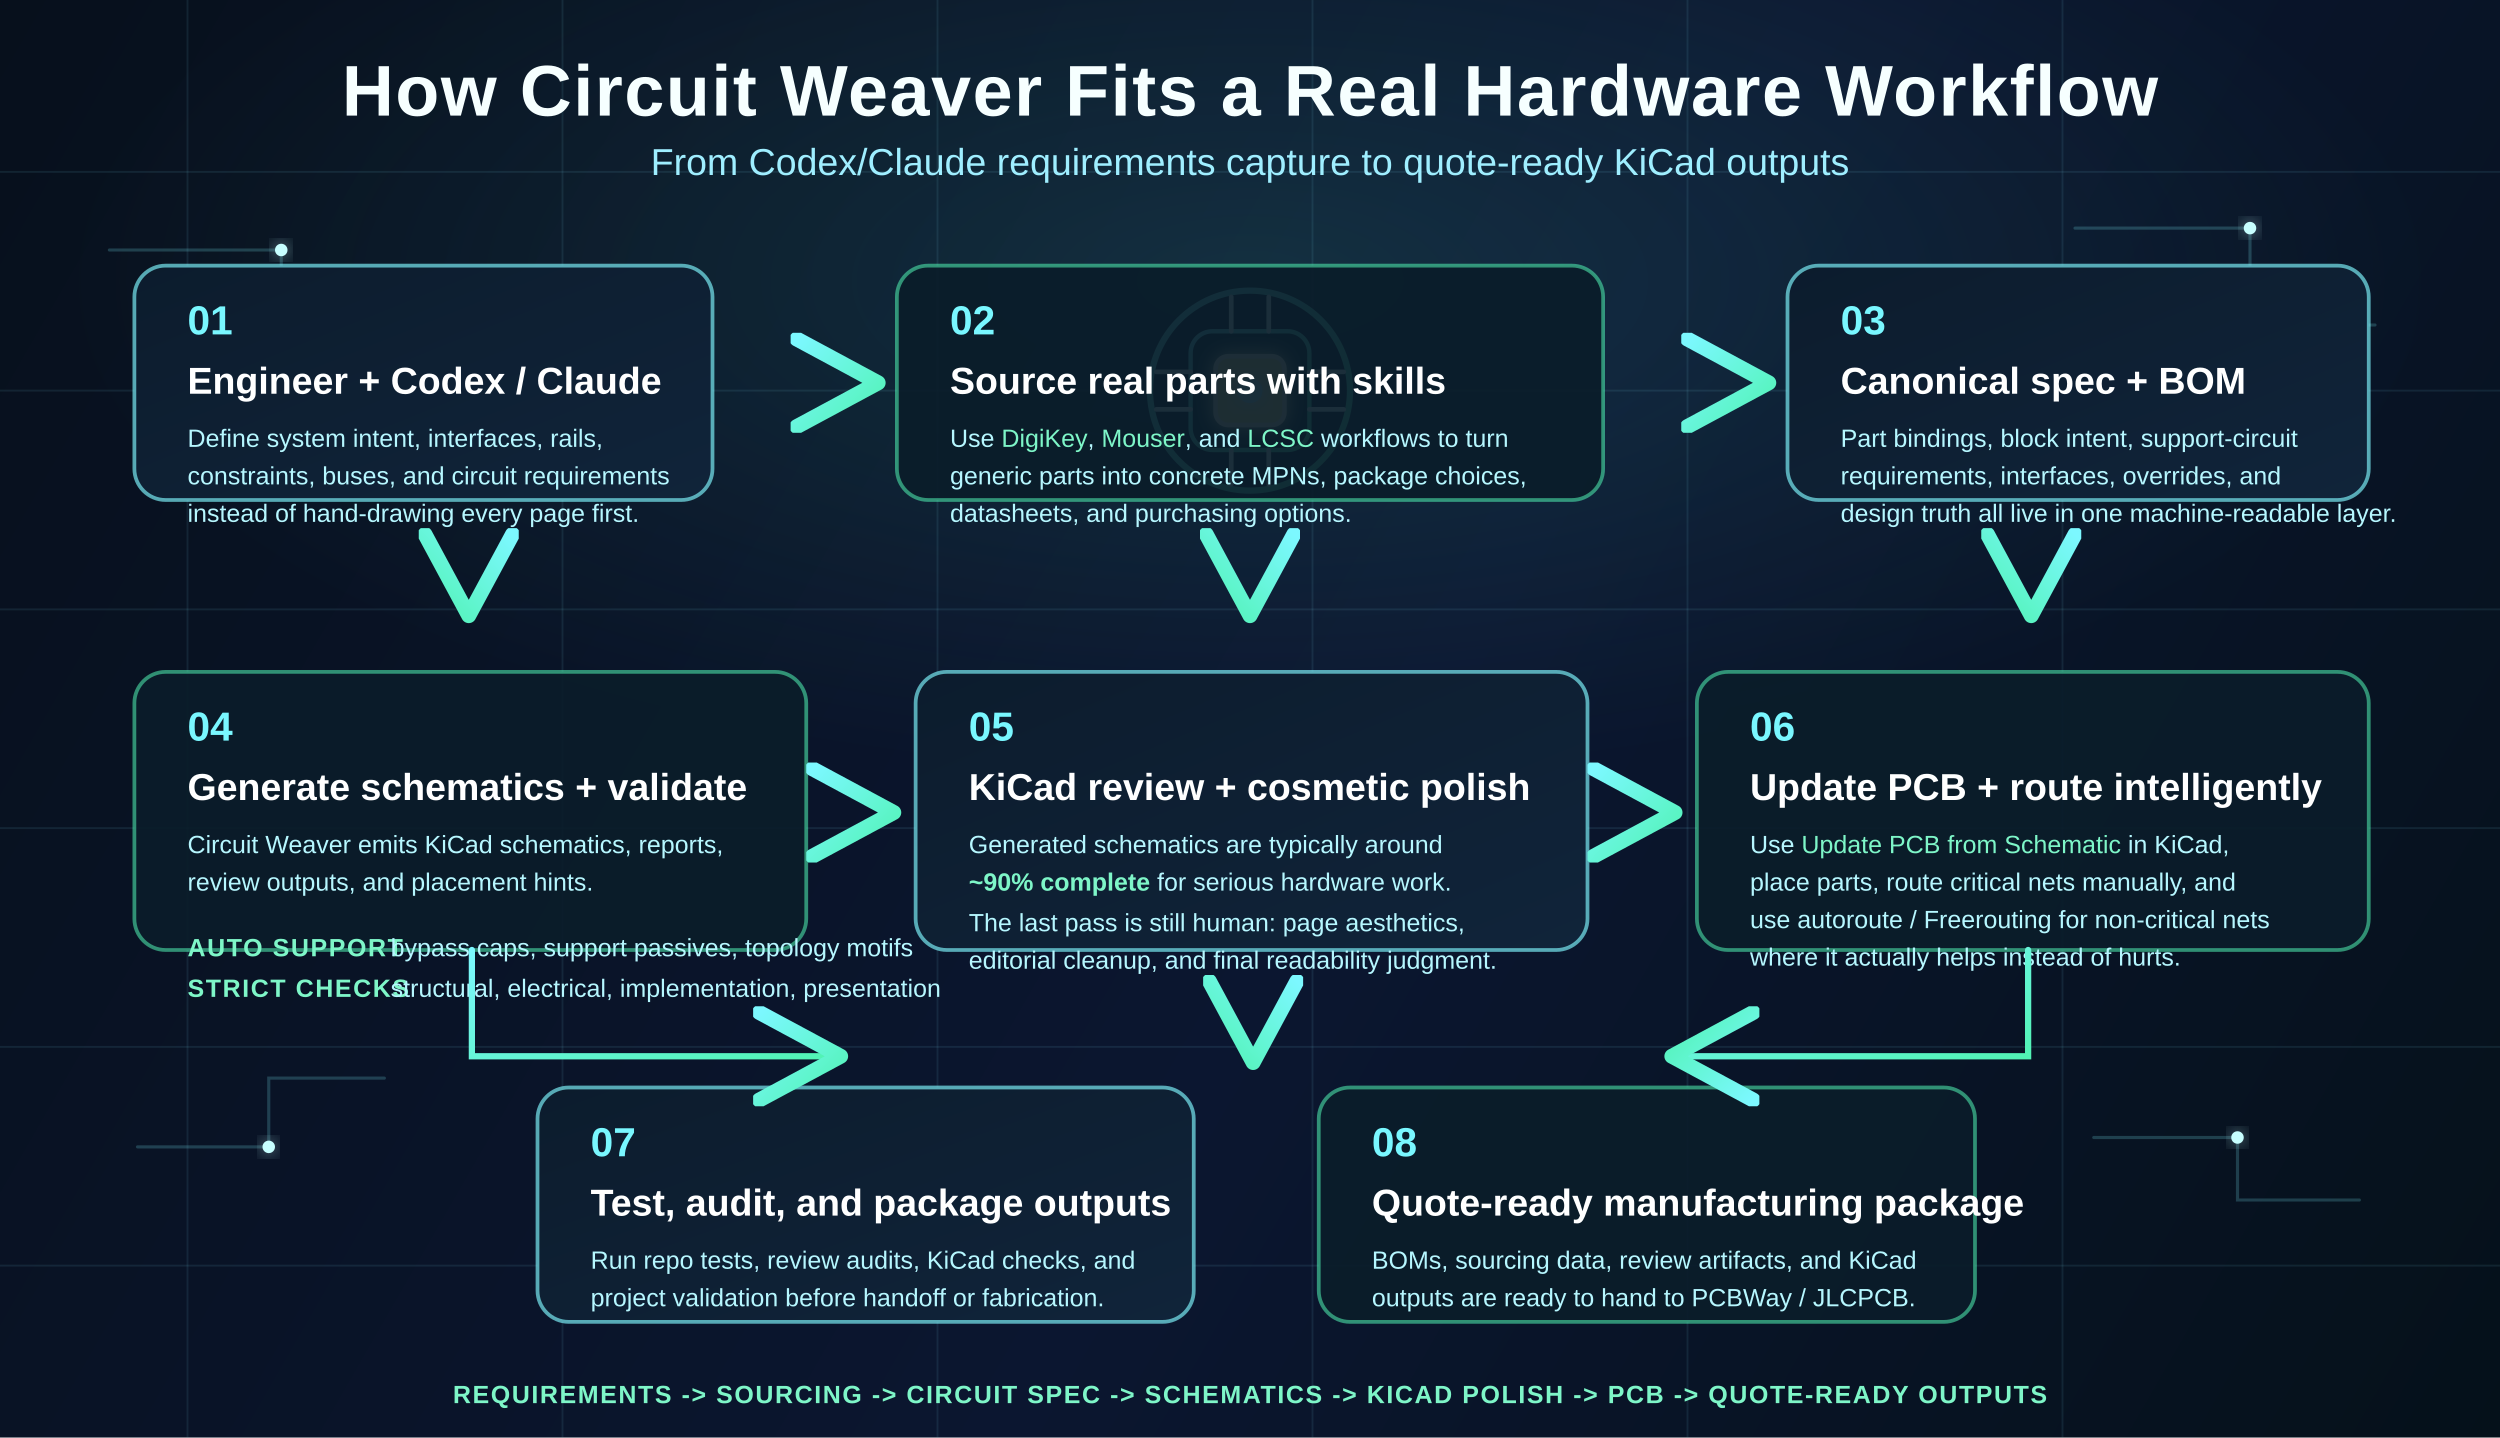
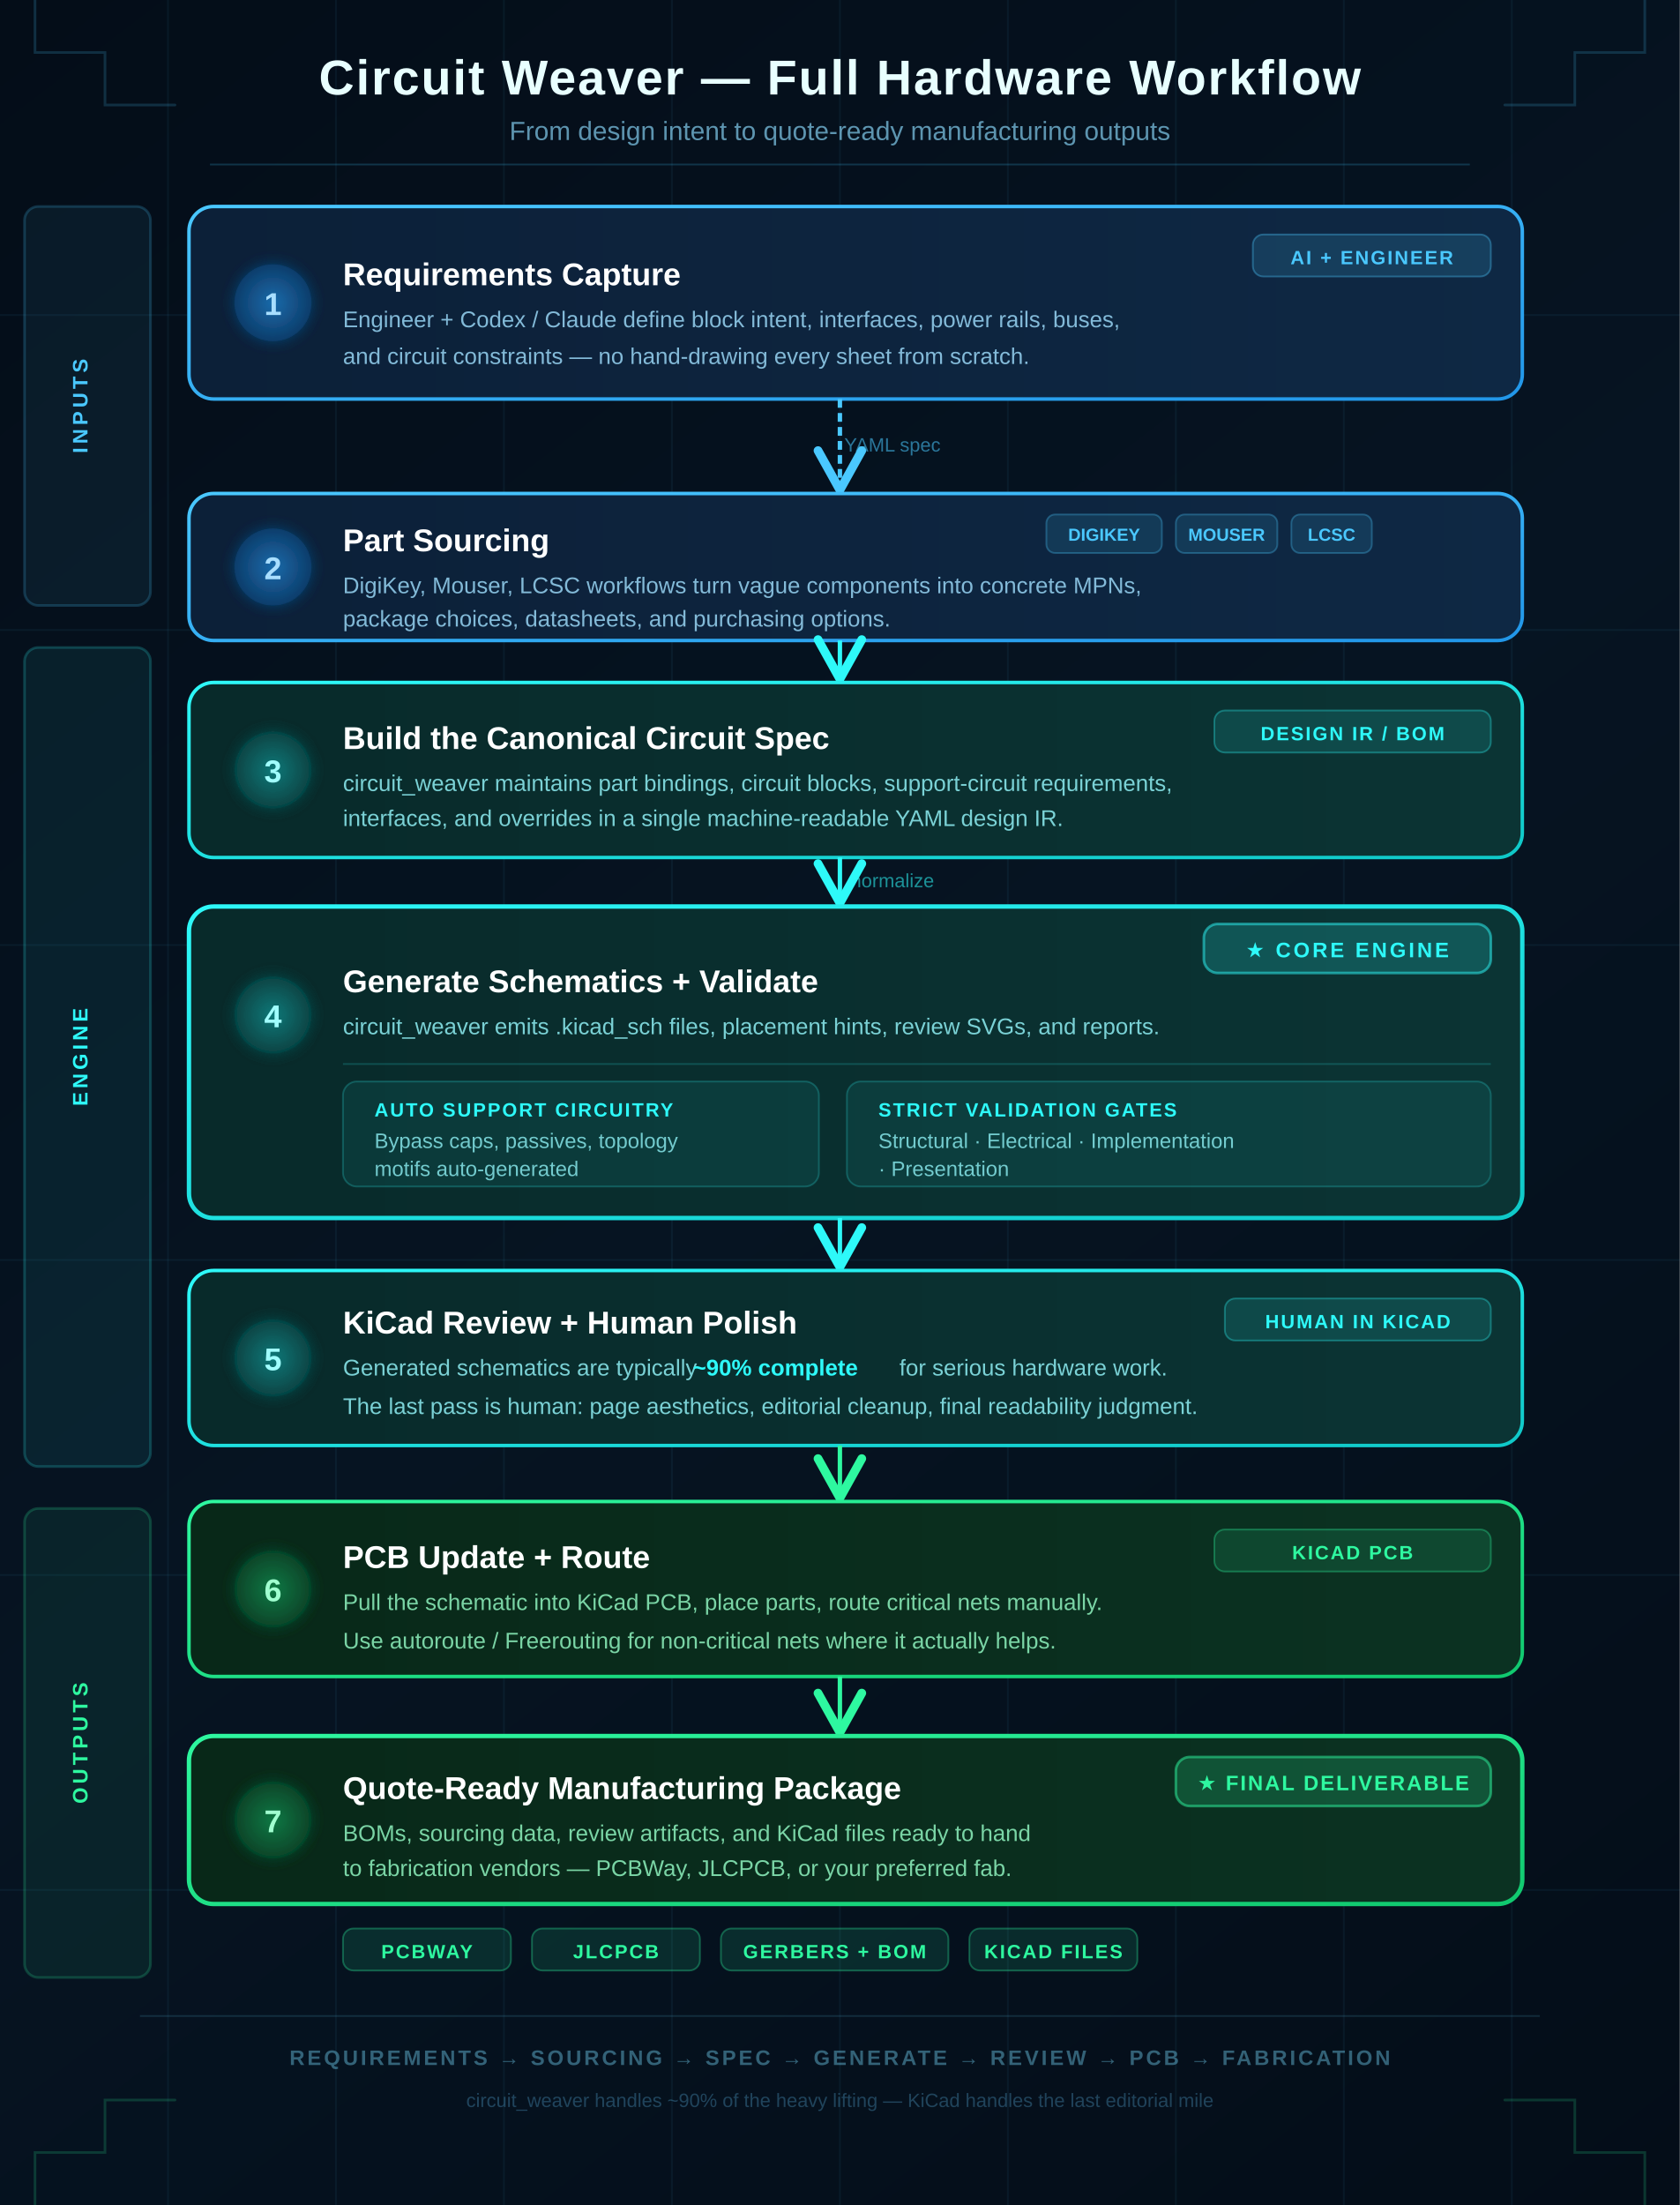
- <svg xmlns="http://www.w3.org/2000/svg" width="1600" height="920" viewBox="0 0 1600 920" fill="none">
+ <svg xmlns="http://www.w3.org/2000/svg" width="960" height="1260" viewBox="0 0 960 1260" fill="none">
  <defs>
-     <linearGradient id="bg" x1="0" y1="0" x2="1600" y2="920" gradientUnits="userSpaceOnUse">
-       <stop offset="0" stop-color="#07101c" />
-       <stop offset="0.55" stop-color="#0b1630" />
-       <stop offset="1" stop-color="#05111a" />
+     <linearGradient id="bg" x1="0" y1="0" x2="960" y2="1260" gradientUnits="userSpaceOnUse">
+       <stop offset="0" stop-color="#040d18" />
+       <stop offset="0.5" stop-color="#061422" />
+       <stop offset="1" stop-color="#040d18" />
    </linearGradient>
-     <radialGradient id="glow" cx="0" cy="0" r="1" gradientUnits="userSpaceOnUse" gradientTransform="translate(800 180) rotate(90) scale(320 760)">
-       <stop offset="0" stop-color="#57f4db" stop-opacity="0.12" />
-       <stop offset="1" stop-color="#57f4db" stop-opacity="0" />
+     <linearGradient id="phaseInput" x1="0" y1="0" x2="1" y2="0">
+       <stop offset="0" stop-color="#0c2038" />
+       <stop offset="1" stop-color="#0e2844" />
+     </linearGradient>
+     <linearGradient id="phaseEngine" x1="0" y1="0" x2="1" y2="0">
+       <stop offset="0" stop-color="#082a2a" />
+       <stop offset="1" stop-color="#0b3434" />
+     </linearGradient>
+     <linearGradient id="phaseOutput" x1="0" y1="0" x2="1" y2="0">
+       <stop offset="0" stop-color="#082818" />
+       <stop offset="1" stop-color="#0b3222" />
+     </linearGradient>
+     <linearGradient id="borderInput" x1="0" y1="0" x2="1" y2="1">
+       <stop offset="0" stop-color="#4ac8ff" />
+       <stop offset="1" stop-color="#2196e8" />
+     </linearGradient>
+     <linearGradient id="borderEngine" x1="0" y1="0" x2="1" y2="1">
+       <stop offset="0" stop-color="#2ef9f9" />
+       <stop offset="1" stop-color="#0fc8c8" />
+     </linearGradient>
+     <linearGradient id="borderOutput" x1="0" y1="0" x2="1" y2="1">
+       <stop offset="0" stop-color="#2ef8a0" />
+       <stop offset="1" stop-color="#10c86e" />
+     </linearGradient>
+     <radialGradient id="numInput" cx="50%" cy="50%" r="50%">
+       <stop offset="0" stop-color="#1a6aaa" />
+       <stop offset="1" stop-color="#0d3d6b" />
    </radialGradient>
-     <linearGradient id="accent" x1="0" y1="0" x2="1" y2="1">
-       <stop offset="0" stop-color="#7cf8ff" />
-       <stop offset="1" stop-color="#51f3b4" />
-     </linearGradient>
-     <linearGradient id="boxFill" x1="0" y1="0" x2="1" y2="1">
-       <stop offset="0" stop-color="#0c1c2d" />
-       <stop offset="1" stop-color="#10243a" />
-     </linearGradient>
-     <filter id="soft" x="-40%" y="-40%" width="180%" height="180%">
-       <feGaussianBlur stdDeviation="6" result="blur" />
+     <radialGradient id="numEngine" cx="50%" cy="50%" r="50%">
+       <stop offset="0" stop-color="#0e7878" />
+       <stop offset="1" stop-color="#064444" />
+     </radialGradient>
+     <radialGradient id="numOutput" cx="50%" cy="50%" r="50%">
+       <stop offset="0" stop-color="#0e7844" />
+       <stop offset="1" stop-color="#064428" />
+     </radialGradient>
+     <filter id="glow" x="-40%" y="-40%" width="180%" height="180%">
+       <feGaussianBlur stdDeviation="4" result="blur" />
      <feMerge>
        <feMergeNode in="blur" />
        <feMergeNode in="SourceGraphic" />
      </feMerge>
    </filter>
-     <marker id="arrow" markerWidth="16" markerHeight="16" refX="13" refY="8" orient="auto">
-       <path d="M1 1L14 8L1 15" stroke="url(#accent)" stroke-width="2.4" fill="none" stroke-linecap="round" stroke-linejoin="round" />
+     <filter id="softGlow" x="-60%" y="-60%" width="220%" height="220%">
+       <feGaussianBlur stdDeviation="10" result="blur" />
+       <feMerge>
+         <feMergeNode in="blur" />
+         <feMergeNode in="SourceGraphic" />
+       </feMerge>
+     </filter>
+     <marker id="arrowInput" markerWidth="12" markerHeight="12" refX="10" refY="6" orient="auto">
+       <path d="M1 1L10 6L1 11" stroke="#4ac8ff" stroke-width="2" fill="none" stroke-linecap="round" stroke-linejoin="round" />
+     </marker>
+     <marker id="arrowEngine" markerWidth="12" markerHeight="12" refX="10" refY="6" orient="auto">
+       <path d="M1 1L10 6L1 11" stroke="#2ef9f9" stroke-width="2" fill="none" stroke-linecap="round" stroke-linejoin="round" />
+     </marker>
+     <marker id="arrowOutput" markerWidth="12" markerHeight="12" refX="10" refY="6" orient="auto">
+       <path d="M1 1L10 6L1 11" stroke="#2ef8a0" stroke-width="2" fill="none" stroke-linecap="round" stroke-linejoin="round" />
    </marker>
    <style>
-       .grid { stroke: rgba(133,240,255,0.09); stroke-width: 1.2; }
-       .trace { stroke: rgba(127,246,255,0.20); stroke-width: 2; stroke-linecap: round; }
-       .arrow { stroke: url(#accent); stroke-width: 4; stroke-linecap: round; fill: none; marker-end: url(#arrow); }
-       .box { fill: url(#boxFill); stroke: rgba(128,247,255,0.65); stroke-width: 2.4; rx: 20; }
-       .boxAlt { fill: rgba(10,29,42,0.92); stroke: rgba(81,243,180,0.55); stroke-width: 2.4; rx: 20; }
-       .title { font: 800 46px 'Segoe UI', Arial, sans-serif; fill: #f6ffff; letter-spacing: 1px; }
-       .subtitle { font: 500 24px 'Segoe UI', Arial, sans-serif; fill: #9feeff; }
-       .stepNum { font: 800 26px 'Segoe UI', Arial, sans-serif; fill: #79f7ff; }
-       .stepTitle { font: 700 24px 'Segoe UI', Arial, sans-serif; fill: #ffffff; }
-       .stepBody { font: 500 16px 'Segoe UI', Arial, sans-serif; fill: #b6f7ff; }
-       .mini { font: 700 16px 'Segoe UI', Arial, sans-serif; fill: #7ef6c8; letter-spacing: 1px; }
-       .chip { fill: #0b2634; stroke: url(#accent); stroke-width: 2.8; }
-       .chipPin { stroke: #e7fbff; stroke-width: 3; stroke-linecap: round; }
-       .node { fill: #c7ffff; filter: url(#soft); }
+       .grid { stroke: rgba(80,200,255,0.06); stroke-width: 1; }
+       .label { font-family: 'Segoe UI', 'Helvetica Neue', Arial, sans-serif; }
    </style>
  </defs>
-   <rect width="1600" height="920" fill="url(#bg)" />
-   <rect width="1600" height="920" fill="url(#glow)" />
+   <rect width="960" height="1260" fill="url(#bg)" />
  <g>
-     <path class="grid" d="M0 110H1600M0 250H1600M0 390H1600M0 530H1600M0 670H1600M0 810H1600" />
-     <path class="grid" d="M120 0V920M360 0V920M600 0V920M840 0V920M1080 0V920M1320 0V920" />
-     <path class="trace" d="M70 160H180V205H252" />
-     <path class="trace" d="M1328 146H1440V208H1520" />
-     <path class="trace" d="M88 734H172V690H246" />
-     <path class="trace" d="M1340 728H1432V768H1510" />
-     <circle class="node" cx="180" cy="160" r="4" />
-     <circle class="node" cx="1440" cy="146" r="4" />
-     <circle class="node" cx="172" cy="734" r="4" />
-     <circle class="node" cx="1432" cy="728" r="4" />
+     <path class="grid" d="M0 180H960M0 360H960M0 540H960M0 720H960M0 900H960M0 1080H960" />
+     <path class="grid" d="M96 0V1260M192 0V1260M288 0V1260M384 0V1260M480 0V1260M576 0V1260M672 0V1260M768 0V1260M864 0V1260" />
  </g>
-   <text class="title" x="800" y="74" text-anchor="middle">How Circuit Weaver Fits a Real Hardware Workflow</text>
-   <text class="subtitle" x="800" y="112" text-anchor="middle">From Codex/Claude requirements capture to quote-ready KiCad outputs</text>
-   <g transform="translate(800 250)">
-     <circle cx="0" cy="0" r="64" fill="#0c1c30" stroke="url(#accent)" stroke-width="4" />
-     <rect class="chip" x="-38" y="-38" width="76" height="76" rx="14" />
-     <rect x="-22" y="-22" width="44" height="44" rx="8" fill="#ffef9d" stroke="#fff8d4" stroke-width="3" filter="url(#soft)" />
-     <path class="chipPin" d="M-60 -12H-38M-60 12H-38M38 -12H60M38 12H60M-12 -60V-38M12 -60V-38M-12 38V60M12 38V60" />
-     <circle class="node" cx="0" cy="0" r="8" />
-   </g>
-   <g>
-     <rect class="box" x="86" y="170" width="370" height="150" rx="20" />
-     <text class="stepNum" x="120" y="214">01</text>
-     <text class="stepTitle" x="120" y="252">Engineer + Codex / Claude</text>
-     <text class="stepBody" x="120" y="286">Define system intent, interfaces, rails,</text>
-     <text class="stepBody" x="120" y="310">constraints, buses, and circuit requirements</text>
-     <text class="stepBody" x="120" y="334">instead of hand-drawing every page first.</text>
-     <rect class="boxAlt" x="574" y="170" width="452" height="150" rx="20" />
-     <text class="stepNum" x="608" y="214">02</text>
-     <text class="stepTitle" x="608" y="252">Source real parts with skills</text>
-     <text class="stepBody" x="608" y="286">Use <tspan fill="#7ef6c8">DigiKey</tspan>, <tspan fill="#7ef6c8">Mouser</tspan>, and <tspan fill="#7ef6c8">LCSC</tspan> workflows to turn</text>
-     <text class="stepBody" x="608" y="310">generic parts into concrete MPNs, package choices,</text>
-     <text class="stepBody" x="608" y="334">datasheets, and purchasing options.</text>
-     <rect class="box" x="1144" y="170" width="372" height="150" rx="20" />
-     <text class="stepNum" x="1178" y="214">03</text>
-     <text class="stepTitle" x="1178" y="252">Canonical spec + BOM</text>
-     <text class="stepBody" x="1178" y="286">Part bindings, block intent, support-circuit</text>
-     <text class="stepBody" x="1178" y="310">requirements, interfaces, overrides, and</text>
-     <text class="stepBody" x="1178" y="334">design truth all live in one machine-readable layer.</text>
-     <rect class="boxAlt" x="86" y="430" width="430" height="178" rx="20" />
-     <text class="stepNum" x="120" y="474">04</text>
-     <text class="stepTitle" x="120" y="512">Generate schematics + validate</text>
-     <text class="stepBody" x="120" y="546">Circuit Weaver emits KiCad schematics, reports,</text>
-     <text class="stepBody" x="120" y="570">review outputs, and placement hints.</text>
-     <text class="mini" x="120" y="612">AUTO SUPPORT</text>
-     <text class="stepBody" x="250" y="612">bypass caps, support passives, topology motifs</text>
-     <text class="mini" x="120" y="638">STRICT CHECKS</text>
-     <text class="stepBody" x="250" y="638">structural, electrical, implementation, presentation</text>
-     <rect class="box" x="586" y="430" width="430" height="178" rx="20" />
-     <text class="stepNum" x="620" y="474">05</text>
-     <text class="stepTitle" x="620" y="512">KiCad review + cosmetic polish</text>
-     <text class="stepBody" x="620" y="546">Generated schematics are typically around</text>
-     <text class="stepBody" x="620" y="570">
-       <tspan fill="#7ef6c8" font-weight="700">~90% complete</tspan> for serious hardware work.</text>
-     <text class="stepBody" x="620" y="596">The last pass is still human: page aesthetics,</text>
-     <text class="stepBody" x="620" y="620">editorial cleanup, and final readability judgment.</text>
-     <rect class="boxAlt" x="1086" y="430" width="430" height="178" rx="20" />
-     <text class="stepNum" x="1120" y="474">06</text>
-     <text class="stepTitle" x="1120" y="512">Update PCB + route intelligently</text>
-     <text class="stepBody" x="1120" y="546">Use <tspan fill="#7ef6c8">Update PCB from Schematic</tspan> in KiCad,</text>
-     <text class="stepBody" x="1120" y="570">place parts, route critical nets manually, and</text>
-     <text class="stepBody" x="1120" y="594">use autoroute / Freerouting for non-critical nets</text>
-     <text class="stepBody" x="1120" y="618">where it actually helps instead of hurts.</text>
-     <rect class="box" x="344" y="696" width="420" height="150" rx="20" />
-     <text class="stepNum" x="378" y="740">07</text>
-     <text class="stepTitle" x="378" y="778">Test, audit, and package outputs</text>
-     <text class="stepBody" x="378" y="812">Run repo tests, review audits, KiCad checks, and</text>
-     <text class="stepBody" x="378" y="836">project validation before handoff or fabrication.</text>
-     <rect class="boxAlt" x="844" y="696" width="420" height="150" rx="20" />
-     <text class="stepNum" x="878" y="740">08</text>
-     <text class="stepTitle" x="878" y="778">Quote-ready manufacturing package</text>
-     <text class="stepBody" x="878" y="812">BOMs, sourcing data, review artifacts, and KiCad</text>
-     <text class="stepBody" x="878" y="836">outputs are ready to hand to PCBWay / JLCPCB.</text>
-   </g>
-   <path class="arrow" d="M456 245H558" />
-   <path class="arrow" d="M1026 245H1128" />
-   <path class="arrow" d="M1300 320V390" />
-   <path class="arrow" d="M800 324V390" />
-   <path class="arrow" d="M300 320V390" />
-   <path class="arrow" d="M516 520H568" />
-   <path class="arrow" d="M1016 520H1068" />
-   <path class="arrow" d="M1298 608V676H1074" />
-   <path class="arrow" d="M802 608V676" />
-   <path class="arrow" d="M302 608V676H534" />
-   <g transform="translate(800 898)">
-     <text class="mini" text-anchor="middle" x="0" y="0">REQUIREMENTS -&gt; SOURCING -&gt; CIRCUIT SPEC -&gt; SCHEMATICS -&gt; KICAD POLISH -&gt; PCB -&gt; QUOTE-READY OUTPUTS</text>
-   </g>
+   <text class="label" font-size="28" font-weight="800" letter-spacing="1" fill="#e8ffff" text-anchor="middle" x="480" y="54">Circuit Weaver — Full Hardware Workflow</text>
+   <text class="label" font-size="15" font-weight="400" fill="rgba(140,220,255,0.65)" text-anchor="middle" x="480" y="80">From design intent to quote-ready manufacturing outputs</text>
+   <line x1="120" y1="94" x2="840" y2="94" stroke="rgba(60,200,255,0.20)" stroke-width="1" />
+   <rect x="14" y="118" width="72" height="228" rx="8" fill="rgba(74,200,255,0.07)" stroke="rgba(74,200,255,0.20)" stroke-width="1.5" />
+   <text class="label" font-size="12" font-weight="700" letter-spacing="2" fill="#4ac8ff" text-anchor="middle" transform="translate(50 232) rotate(-90)">INPUTS</text>
+   <rect x="14" y="370" width="72" height="468" rx="8" fill="rgba(46,249,249,0.07)" stroke="rgba(46,249,249,0.20)" stroke-width="1.5" />
+   <text class="label" font-size="12" font-weight="700" letter-spacing="2" fill="#2ef9f9" text-anchor="middle" transform="translate(50 604) rotate(-90)">ENGINE</text>
+   <rect x="14" y="862" width="72" height="268" rx="8" fill="rgba(46,248,160,0.07)" stroke="rgba(46,248,160,0.20)" stroke-width="1.5" />
+   <text class="label" font-size="12" font-weight="700" letter-spacing="2" fill="#2ef8a0" text-anchor="middle" transform="translate(50 996) rotate(-90)">OUTPUTS</text>
+   <rect x="108" y="118" width="762" height="110" rx="14" fill="url(#phaseInput)" stroke="url(#borderInput)" stroke-width="2" />
+   <circle cx="156" cy="173" r="22" fill="url(#numInput)" filter="url(#glow)" />
+   <text class="label" font-size="18" font-weight="800" fill="#a8deff" text-anchor="middle" x="156" y="180">1</text>
+   <text class="label" font-size="18" font-weight="700" fill="#ffffff" x="196" y="163">Requirements Capture</text>
+   <text class="label" font-size="13" font-weight="400" fill="rgba(160,224,255,0.80)" x="196" y="187">Engineer + Codex / Claude define block intent, interfaces, power rails, buses,</text>
+   <text class="label" font-size="13" font-weight="400" fill="rgba(160,224,255,0.80)" x="196" y="208">and circuit constraints — no hand-drawing every sheet from scratch.</text>
+   <rect x="716" y="134" width="136" height="24" rx="6" fill="rgba(74,200,255,0.14)" stroke="rgba(74,200,255,0.35)" stroke-width="1" />
+   <text class="label" font-size="11" font-weight="600" letter-spacing="1" fill="#4ac8ff" text-anchor="middle" x="784" y="151">AI + ENGINEER</text>
+   <line x1="480" y1="228" x2="480" y2="280" stroke="#4ac8ff" stroke-width="2.5" stroke-dasharray="5 3" marker-end="url(#arrowInput)" />
+   <text class="label" font-size="11" fill="rgba(74,200,255,0.55)" text-anchor="middle" x="510" y="258">YAML spec</text>
+   <rect x="108" y="282" width="762" height="84" rx="14" fill="url(#phaseInput)" stroke="url(#borderInput)" stroke-width="2" />
+   <circle cx="156" cy="324" r="22" fill="url(#numInput)" filter="url(#glow)" />
+   <text class="label" font-size="18" font-weight="800" fill="#a8deff" text-anchor="middle" x="156" y="331">2</text>
+   <text class="label" font-size="18" font-weight="700" fill="#ffffff" x="196" y="315">Part Sourcing</text>
+   <text class="label" font-size="13" font-weight="400" fill="rgba(160,224,255,0.80)" x="196" y="339">DigiKey, Mouser, LCSC workflows turn vague components into concrete MPNs,</text>
+   <text class="label" font-size="13" font-weight="400" fill="rgba(160,224,255,0.80)" x="196" y="358">package choices, datasheets, and purchasing options.</text>
+   <rect x="598" y="294" width="66" height="22" rx="5" fill="rgba(74,200,255,0.12)" stroke="rgba(74,200,255,0.30)" stroke-width="1" />
+   <text class="label" font-size="10" font-weight="700" fill="#4ac8ff" text-anchor="middle" x="631" y="309">DIGIKEY</text>
+   <rect x="672" y="294" width="58" height="22" rx="5" fill="rgba(74,200,255,0.12)" stroke="rgba(74,200,255,0.30)" stroke-width="1" />
+   <text class="label" font-size="10" font-weight="700" fill="#4ac8ff" text-anchor="middle" x="701" y="309">MOUSER</text>
+   <rect x="738" y="294" width="46" height="22" rx="5" fill="rgba(74,200,255,0.12)" stroke="rgba(74,200,255,0.30)" stroke-width="1" />
+   <text class="label" font-size="10" font-weight="700" fill="#4ac8ff" text-anchor="middle" x="761" y="309">LCSC</text>
+   <line x1="480" y1="366" x2="480" y2="388" stroke="#2ef9f9" stroke-width="2.5" marker-end="url(#arrowEngine)" />
+   <rect x="108" y="390" width="762" height="100" rx="14" fill="url(#phaseEngine)" stroke="url(#borderEngine)" stroke-width="2" />
+   <circle cx="156" cy="440" r="22" fill="url(#numEngine)" filter="url(#glow)" />
+   <text class="label" font-size="18" font-weight="800" fill="#a0fdfd" text-anchor="middle" x="156" y="447">3</text>
+   <text class="label" font-size="18" font-weight="700" fill="#ffffff" x="196" y="428">Build the Canonical Circuit Spec</text>
+   <text class="label" font-size="13" font-weight="400" fill="rgba(150,250,255,0.80)" x="196" y="452">circuit_weaver maintains part bindings, circuit blocks, support-circuit requirements,</text>
+   <text class="label" font-size="13" font-weight="400" fill="rgba(150,250,255,0.80)" x="196" y="472">interfaces, and overrides in a single machine-readable YAML design IR.</text>
+   <rect x="694" y="406" width="158" height="24" rx="6" fill="rgba(46,249,249,0.12)" stroke="rgba(46,249,249,0.32)" stroke-width="1" />
+   <text class="label" font-size="11" font-weight="600" letter-spacing="1" fill="#2ef9f9" text-anchor="middle" x="773" y="423">DESIGN IR / BOM</text>
+   <line x1="480" y1="490" x2="480" y2="516" stroke="#2ef9f9" stroke-width="2.5" marker-end="url(#arrowEngine)" />
+   <text class="label" font-size="11" fill="rgba(46,249,249,0.55)" text-anchor="middle" x="510" y="507">normalize</text>
+   <rect x="108" y="518" width="762" height="178" rx="14" fill="url(#phaseEngine)" stroke="url(#borderEngine)" stroke-width="2.5" />
+   <rect x="688" y="528" width="164" height="28" rx="8" fill="rgba(46,249,249,0.18)" stroke="rgba(46,249,249,0.50)" stroke-width="1.5" />
+   <text class="label" font-size="12" font-weight="800" letter-spacing="1.5" fill="#2ef9f9" text-anchor="middle" x="770" y="547">★ CORE ENGINE</text>
+   <circle cx="156" cy="580" r="22" fill="url(#numEngine)" filter="url(#glow)" />
+   <text class="label" font-size="18" font-weight="800" fill="#a0fdfd" text-anchor="middle" x="156" y="587">4</text>
+   <text class="label" font-size="18" font-weight="700" fill="#ffffff" x="196" y="567">Generate Schematics + Validate</text>
+   <text class="label" font-size="13" font-weight="400" fill="rgba(150,250,255,0.80)" x="196" y="591">circuit_weaver emits .kicad_sch files, placement hints, review SVGs, and reports.</text>
+   <line x1="196" y1="608" x2="852" y2="608" stroke="rgba(46,249,249,0.18)" stroke-width="1" />
+   <rect x="196" y="618" width="272" height="60" rx="8" fill="rgba(46,249,249,0.07)" stroke="rgba(46,249,249,0.22)" stroke-width="1" />
+   <text class="label" font-size="11" font-weight="800" letter-spacing="1" fill="#2ef9f9" x="214" y="638">AUTO SUPPORT CIRCUITRY</text>
+   <text class="label" font-size="12" font-weight="400" fill="rgba(150,250,255,0.75)" x="214" y="656">Bypass caps, passives, topology</text>
+   <text class="label" font-size="12" font-weight="400" fill="rgba(150,250,255,0.75)" x="214" y="672">motifs auto-generated</text>
+   <rect x="484" y="618" width="368" height="60" rx="8" fill="rgba(46,249,249,0.07)" stroke="rgba(46,249,249,0.22)" stroke-width="1" />
+   <text class="label" font-size="11" font-weight="800" letter-spacing="1" fill="#2ef9f9" x="502" y="638">STRICT VALIDATION GATES</text>
+   <text class="label" font-size="12" font-weight="400" fill="rgba(150,250,255,0.75)" x="502" y="656">Structural · Electrical · Implementation</text>
+   <text class="label" font-size="12" font-weight="400" fill="rgba(150,250,255,0.75)" x="502" y="672">· Presentation</text>
+   <line x1="480" y1="696" x2="480" y2="724" stroke="#2ef9f9" stroke-width="2.5" marker-end="url(#arrowEngine)" />
+   <rect x="108" y="726" width="762" height="100" rx="14" fill="url(#phaseEngine)" stroke="url(#borderEngine)" stroke-width="2" />
+   <circle cx="156" cy="776" r="22" fill="url(#numEngine)" filter="url(#glow)" />
+   <text class="label" font-size="18" font-weight="800" fill="#a0fdfd" text-anchor="middle" x="156" y="783">5</text>
+   <text class="label" font-size="18" font-weight="700" fill="#ffffff" x="196" y="762">KiCad Review + Human Polish</text>
+   <text class="label" font-size="13" font-weight="400" fill="rgba(150,250,255,0.80)" x="196" y="786">Generated schematics are typically</text>
+   <text class="label" font-size="13" font-weight="700" fill="#2ef9f9" x="396" y="786">~90% complete</text>
+   <text class="label" font-size="13" font-weight="400" fill="rgba(150,250,255,0.80)" x="514" y="786">for serious hardware work.</text>
+   <text class="label" font-size="13" font-weight="400" fill="rgba(150,250,255,0.80)" x="196" y="808">The last pass is human: page aesthetics, editorial cleanup, final readability judgment.</text>
+   <rect x="700" y="742" width="152" height="24" rx="6" fill="rgba(46,249,249,0.12)" stroke="rgba(46,249,249,0.32)" stroke-width="1" />
+   <text class="label" font-size="11" font-weight="600" letter-spacing="1" fill="#2ef9f9" text-anchor="middle" x="776" y="759">HUMAN IN KICAD</text>
+   <line x1="480" y1="826" x2="480" y2="856" stroke="#2ef8a0" stroke-width="2.5" marker-end="url(#arrowOutput)" />
+   <rect x="108" y="858" width="762" height="100" rx="14" fill="url(#phaseOutput)" stroke="url(#borderOutput)" stroke-width="2" />
+   <circle cx="156" cy="908" r="22" fill="url(#numOutput)" filter="url(#glow)" />
+   <text class="label" font-size="18" font-weight="800" fill="#a0ffd0" text-anchor="middle" x="156" y="915">6</text>
+   <text class="label" font-size="18" font-weight="700" fill="#ffffff" x="196" y="896">PCB Update + Route</text>
+   <text class="label" font-size="13" font-weight="400" fill="rgba(150,255,200,0.80)" x="196" y="920">Pull the schematic into KiCad PCB, place parts, route critical nets manually.</text>
+   <text class="label" font-size="13" font-weight="400" fill="rgba(150,255,200,0.80)" x="196" y="942">Use autoroute / Freerouting for non-critical nets where it actually helps.</text>
+   <rect x="694" y="874" width="158" height="24" rx="6" fill="rgba(46,248,160,0.12)" stroke="rgba(46,248,160,0.32)" stroke-width="1" />
+   <text class="label" font-size="11" font-weight="600" letter-spacing="1" fill="#2ef8a0" text-anchor="middle" x="773" y="891">KICAD PCB</text>
+   <line x1="480" y1="958" x2="480" y2="990" stroke="#2ef8a0" stroke-width="2.5" marker-end="url(#arrowOutput)" />
+   <rect x="108" y="992" width="762" height="96" rx="14" fill="url(#phaseOutput)" stroke="url(#borderOutput)" stroke-width="2.5" />
+   <rect x="672" y="1004" width="180" height="28" rx="8" fill="rgba(46,248,160,0.18)" stroke="rgba(46,248,160,0.50)" stroke-width="1.5" />
+   <text class="label" font-size="12" font-weight="800" letter-spacing="1" fill="#2ef8a0" text-anchor="middle" x="762" y="1023">★ FINAL DELIVERABLE</text>
+   <circle cx="156" cy="1040" r="22" fill="url(#numOutput)" filter="url(#glow)" />
+   <text class="label" font-size="18" font-weight="800" fill="#a0ffd0" text-anchor="middle" x="156" y="1047">7</text>
+   <text class="label" font-size="18" font-weight="700" fill="#ffffff" x="196" y="1028">Quote-Ready Manufacturing Package</text>
+   <text class="label" font-size="13" font-weight="400" fill="rgba(150,255,200,0.80)" x="196" y="1052">BOMs, sourcing data, review artifacts, and KiCad files ready to hand</text>
+   <text class="label" font-size="13" font-weight="400" fill="rgba(150,255,200,0.80)" x="196" y="1072">to fabrication vendors — PCBWay, JLCPCB, or your preferred fab.</text>
+   <rect x="196" y="1102" width="96" height="24" rx="6" fill="rgba(46,248,160,0.12)" stroke="rgba(46,248,160,0.32)" stroke-width="1" />
+   <text class="label" font-size="11" font-weight="700" letter-spacing="1" fill="#2ef8a0" text-anchor="middle" x="244" y="1119">PCBWAY</text>
+   <rect x="304" y="1102" width="96" height="24" rx="6" fill="rgba(46,248,160,0.12)" stroke="rgba(46,248,160,0.32)" stroke-width="1" />
+   <text class="label" font-size="11" font-weight="700" letter-spacing="1" fill="#2ef8a0" text-anchor="middle" x="352" y="1119">JLCPCB</text>
+   <rect x="412" y="1102" width="130" height="24" rx="6" fill="rgba(46,248,160,0.12)" stroke="rgba(46,248,160,0.32)" stroke-width="1" />
+   <text class="label" font-size="11" font-weight="700" letter-spacing="1" fill="#2ef8a0" text-anchor="middle" x="477" y="1119">GERBERS + BOM</text>
+   <rect x="554" y="1102" width="96" height="24" rx="6" fill="rgba(46,248,160,0.12)" stroke="rgba(46,248,160,0.32)" stroke-width="1" />
+   <text class="label" font-size="11" font-weight="700" letter-spacing="1" fill="#2ef8a0" text-anchor="middle" x="602" y="1119">KICAD FILES</text>
+   <line x1="80" y1="1152" x2="880" y2="1152" stroke="rgba(100,220,255,0.14)" stroke-width="1" />
+   <text class="label" font-size="12" font-weight="600" letter-spacing="1.5" fill="rgba(120,220,255,0.40)" text-anchor="middle" x="480" y="1180">REQUIREMENTS → SOURCING → SPEC → GENERATE → REVIEW → PCB → FABRICATION</text>
+   <text class="label" font-size="11" font-weight="400" fill="rgba(100,200,255,0.28)" text-anchor="middle" x="480" y="1204">circuit_weaver handles ~90% of the heavy lifting — KiCad handles the last editorial mile</text>
+   <path d="M20 1260V1230H60V1200H100" stroke="rgba(46,248,160,0.18)" stroke-width="1.5" fill="none" stroke-linecap="round" />
+   <path d="M940 1260V1230H900V1200H860" stroke="rgba(46,248,160,0.18)" stroke-width="1.5" fill="none" stroke-linecap="round" />
+   <path d="M20 0V30H60V60H100" stroke="rgba(74,200,255,0.18)" stroke-width="1.5" fill="none" stroke-linecap="round" />
+   <path d="M940 0V30H900V60H860" stroke="rgba(74,200,255,0.18)" stroke-width="1.5" fill="none" stroke-linecap="round" />
</svg>
